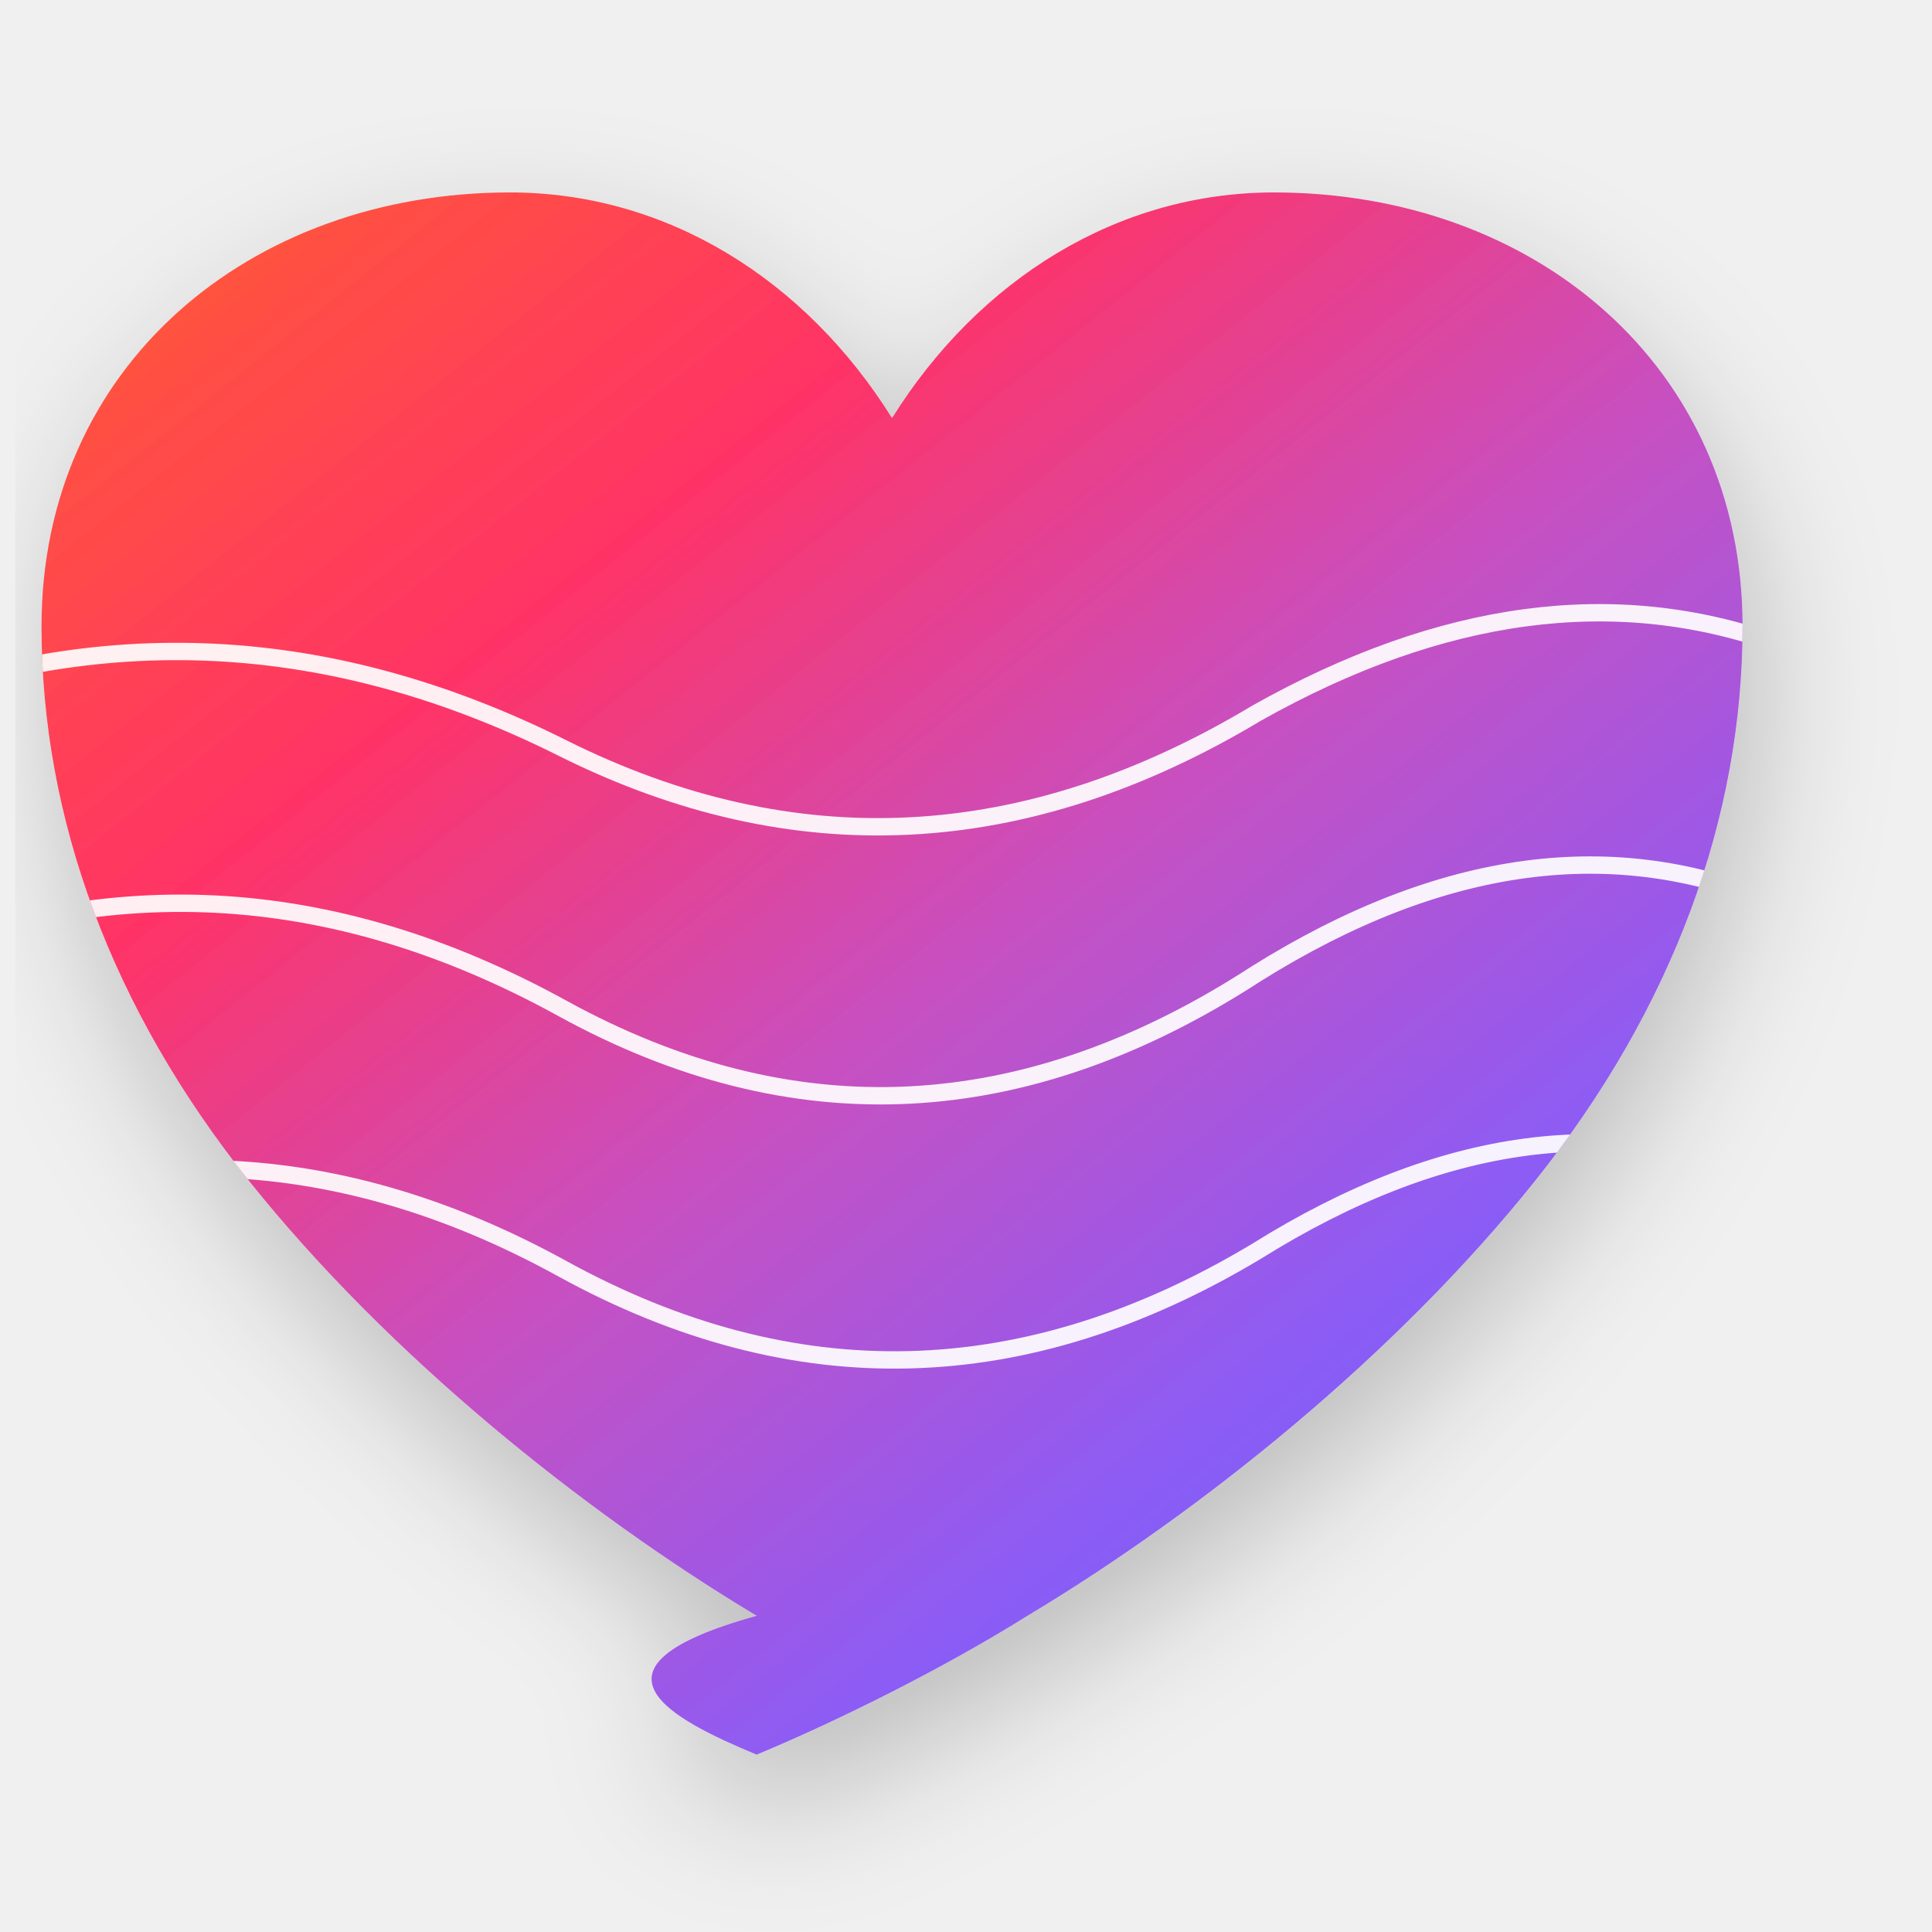
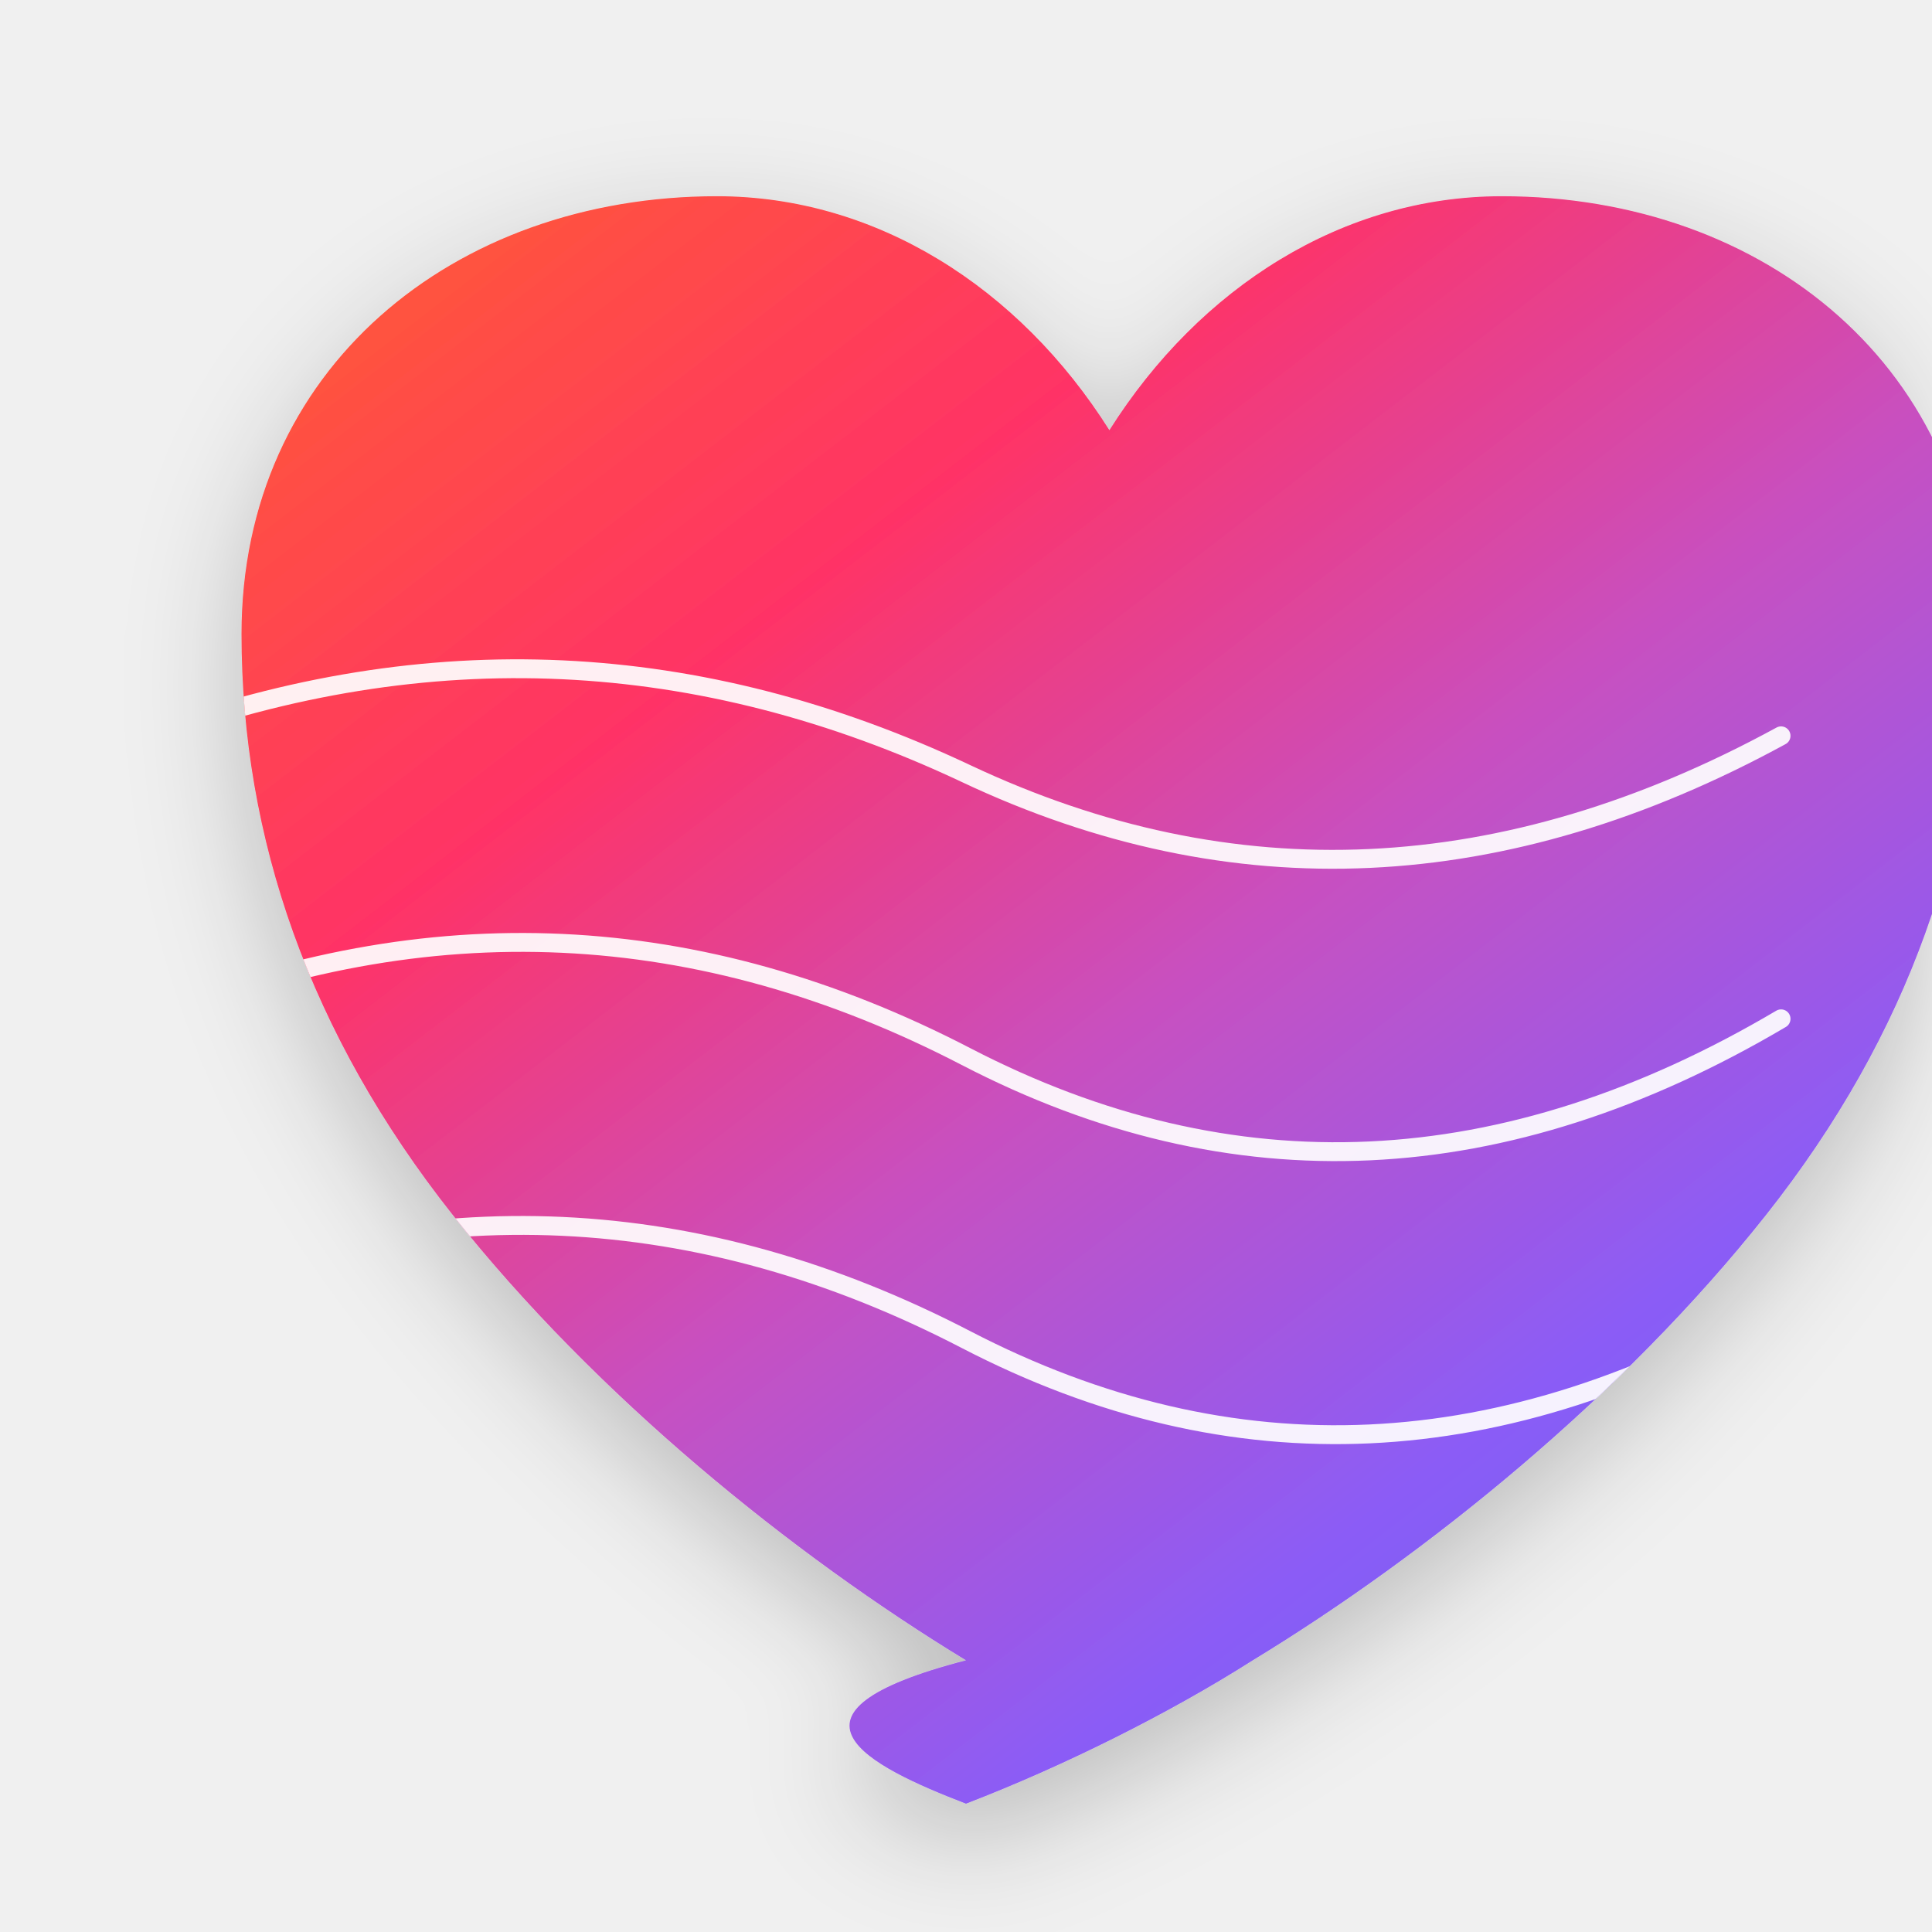
<svg xmlns="http://www.w3.org/2000/svg" width="512" height="512" viewBox="0 0 512 512" role="img" aria-label="Lovable heart icon with waves">
  <defs>
    <linearGradient id="heartGradient" x1="0%" y1="0%" x2="85%" y2="100%">
      <stop offset="0%" stop-color="#FF5F30" />
      <stop offset="30%" stop-color="#FF3366" />
      <stop offset="55%" stop-color="#C850C0" />
      <stop offset="80%" stop-color="#8B5CF6" />
      <stop offset="100%" stop-color="#6366F1" />
    </linearGradient>
    <filter id="dropShadow" x="-30%" y="-20%" width="160%" height="160%">
-       <feDropShadow dx="4" dy="14" stdDeviation="18" flood-color="#000000" flood-opacity="0.22" />
+       <feDropShadow dx="0" dy="10" stdDeviation="15" flood-color="#000000" flood-opacity="0.22" />
    </filter>
    <clipPath id="heartClip">
-       <path d="M256 460         C206 430 150 385 110 335         C70 285 50 230 50 175         C50 100 110 50 185 50         C230 50 270 75 295 115         C320 75 360 50 405 50         C480 50 540 100 540 175         C540 230 520 285 480 335         C440 385 384 430 334 460         C310 475 280 490 256 500         C232 490 202 475 256 460 Z" transform="translate(-35, 5) scale(0.92)" />
+       <path d="M256 440         C210 412 158 370 120 322         C82 274 64 222 64 168         C64 98 120 52 190 52         C232 52 270 76 294 114         C318 76 356 52 398 52         C468 52 524 98 524 168         C524 222 506 274 468 322         C430 370 378 412 332 440         C310 454 282 468 256 478         C230 468 202 454 256 440 Z" />
    </clipPath>
  </defs>
  <g filter="url(#dropShadow)">
-     <path id="heartShape" d="M256 460       C206 430 150 385 110 335       C70 285 50 230 50 175       C50 100 110 50 185 50       C230 50 270 75 295 115       C320 75 360 50 405 50       C480 50 540 100 540 175       C540 230 520 285 480 335       C440 385 384 430 334 460       C310 475 280 490 256 500       C232 490 202 475 256 460 Z" fill="url(#heartGradient)" transform="translate(-35, 5) scale(0.92)" />
+     <path id="heartShape" d="M256 440       C210 412 158 370 120 322       C82 274 64 222 64 168       C64 98 120 52 190 52       C232 52 270 76 294 114       C318 76 356 52 398 52       C468 52 524 98 524 168       C524 222 506 274 468 322       C430 370 378 412 332 440       C310 454 282 468 256 478       C230 468 202 454 256 440 Z" fill="url(#heartGradient)" />
    <g clip-path="url(#heartClip)">
-       <path d="M0 200         Q100 160 200 210         Q300 260 400 200         Q480 155 550 180" fill="none" stroke="white" stroke-width="5" stroke-linecap="round" opacity="0.92" transform="translate(-35, 5) scale(0.92)" />
-       <path d="M0 275         Q100 230 200 285         Q300 340 400 275         Q480 225 550 255" fill="none" stroke="white" stroke-width="5" stroke-linecap="round" opacity="0.92" transform="translate(-35, 5) scale(0.92)" />
-       <path d="M0 355         Q100 305 200 360         Q300 415 400 355         Q480 305 550 335" fill="none" stroke="white" stroke-width="5" stroke-linecap="round" opacity="0.92" transform="translate(-35, 5) scale(0.92)" />
+       <path d="M40 195         Q150 155 256 205         Q362 255 472 195" fill="none" stroke="white" stroke-width="5" stroke-linecap="round" opacity="0.92" />
+       <path d="M40 270         Q150 225 256 280         Q362 335 472 270" fill="none" stroke="white" stroke-width="5" stroke-linecap="round" opacity="0.92" />
+       <path d="M40 345         Q150 300 256 355         Q362 410 472 345" fill="none" stroke="white" stroke-width="5" stroke-linecap="round" opacity="0.92" />
    </g>
  </g>
</svg>
